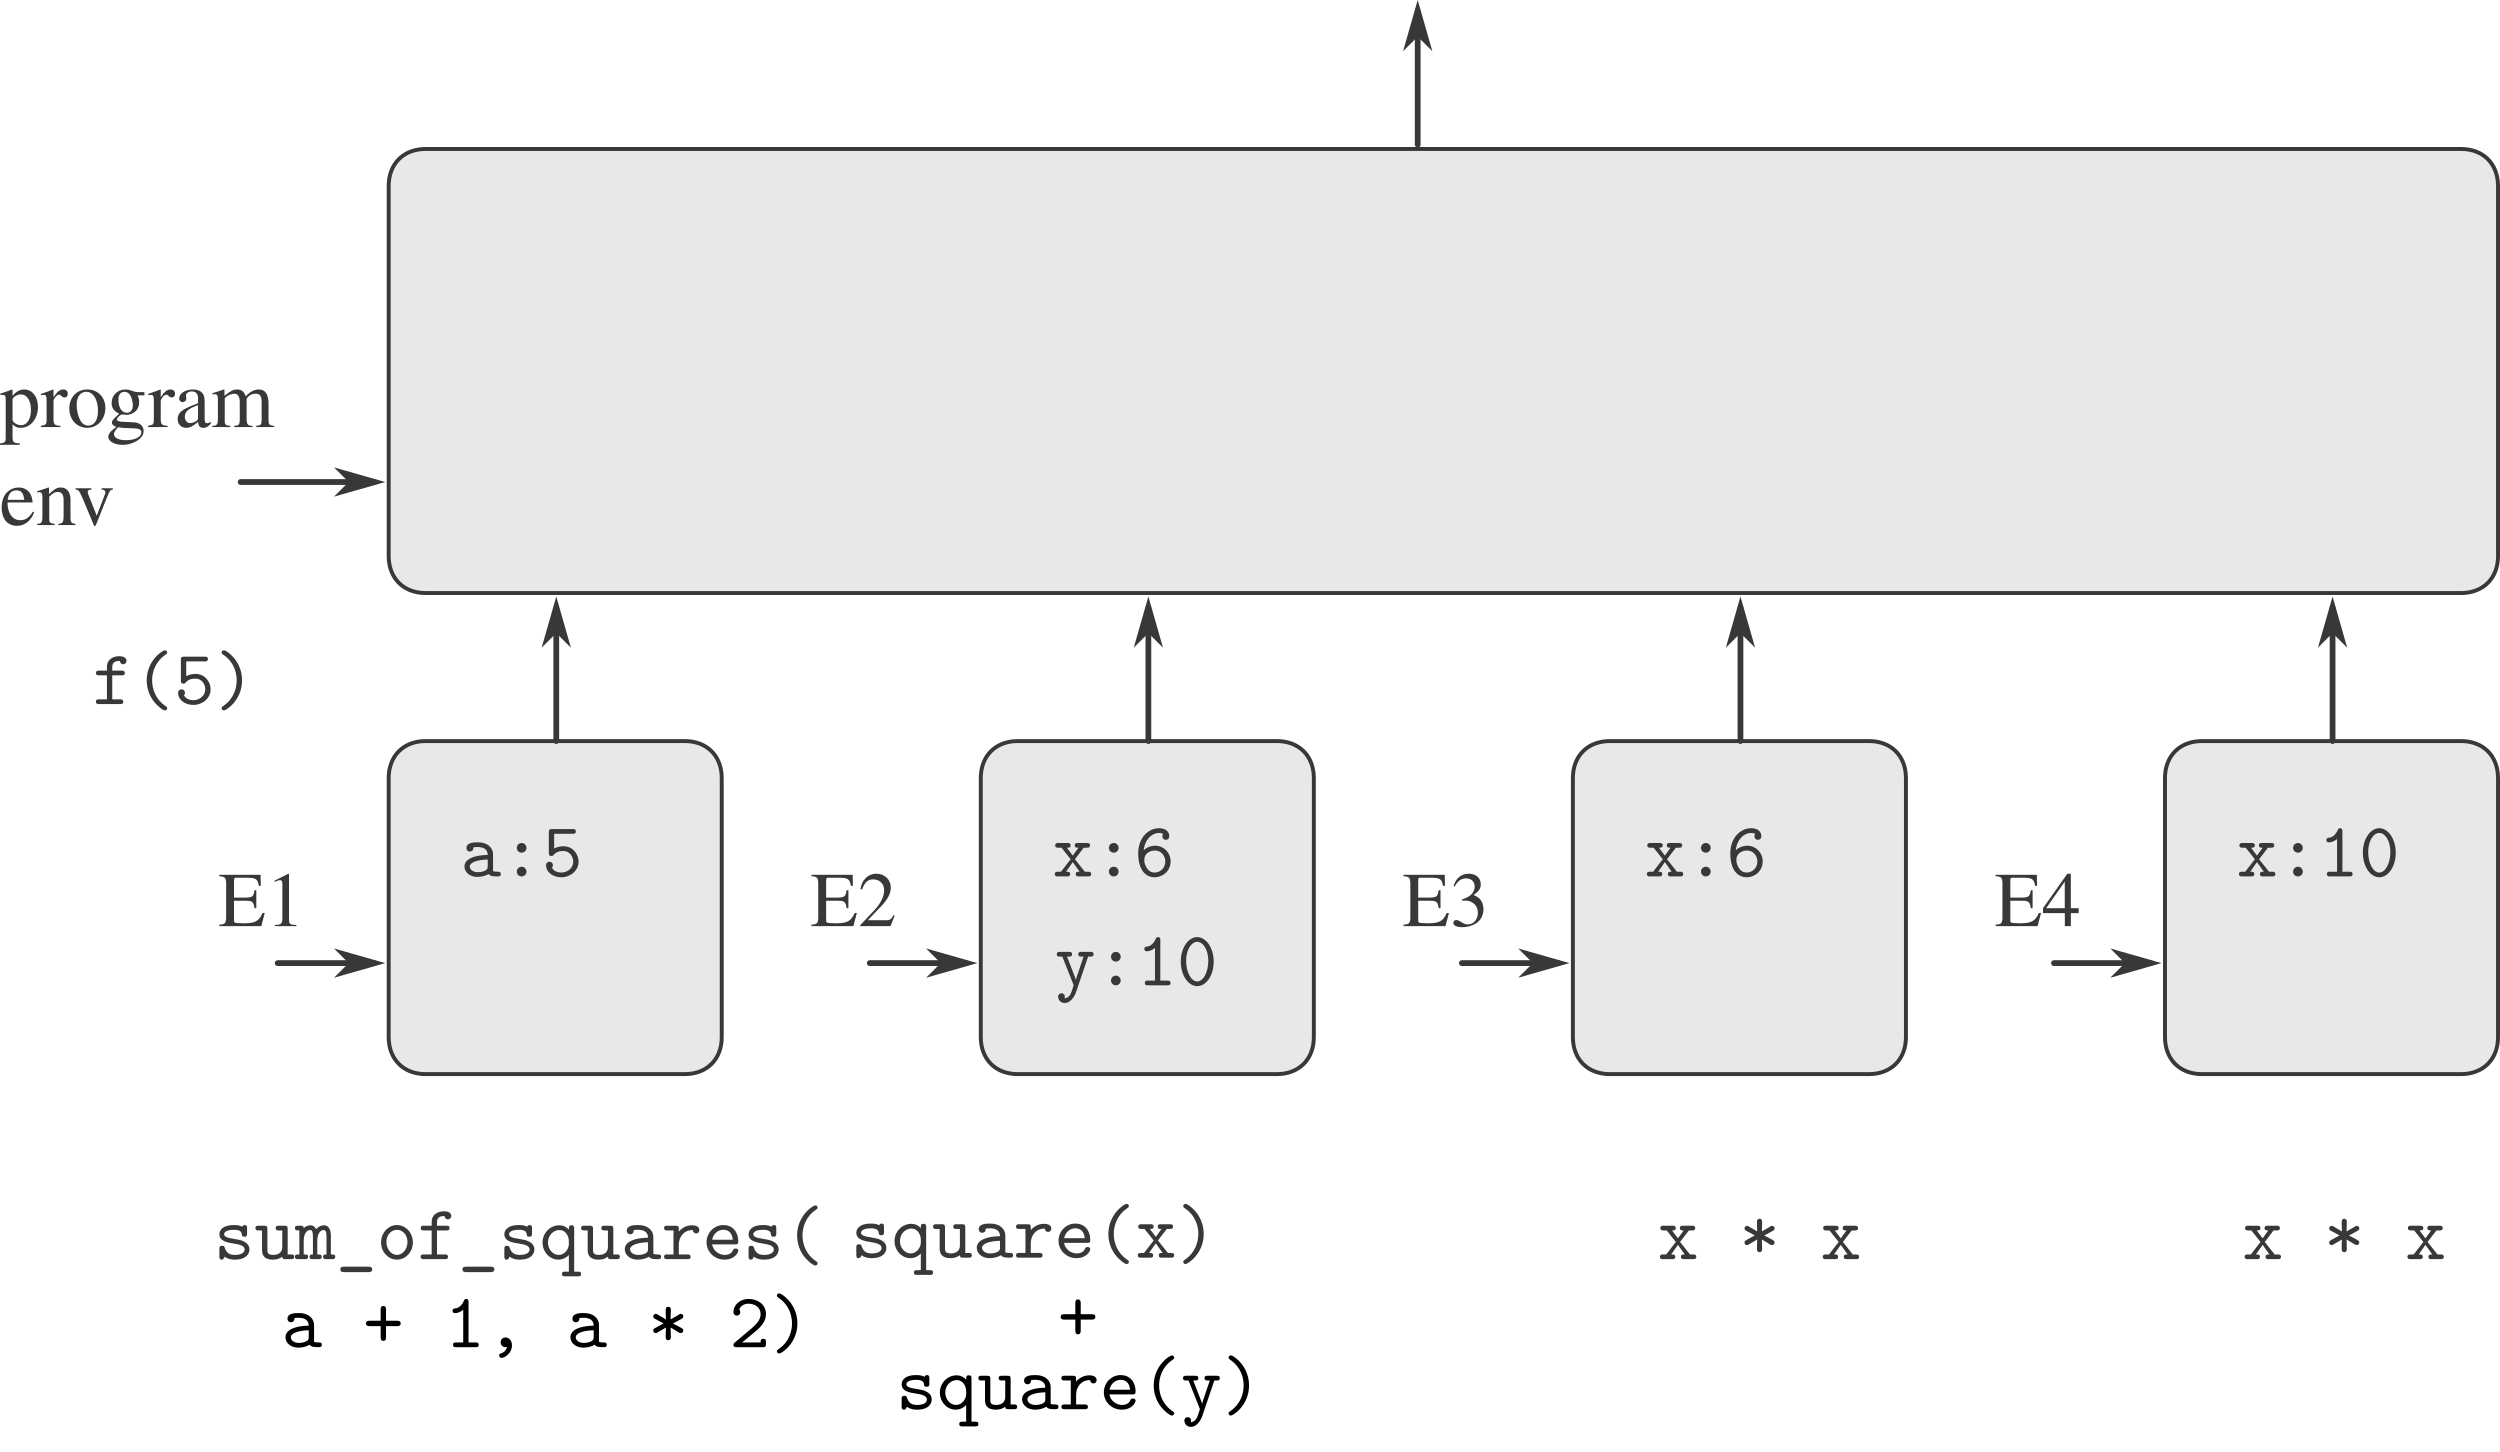
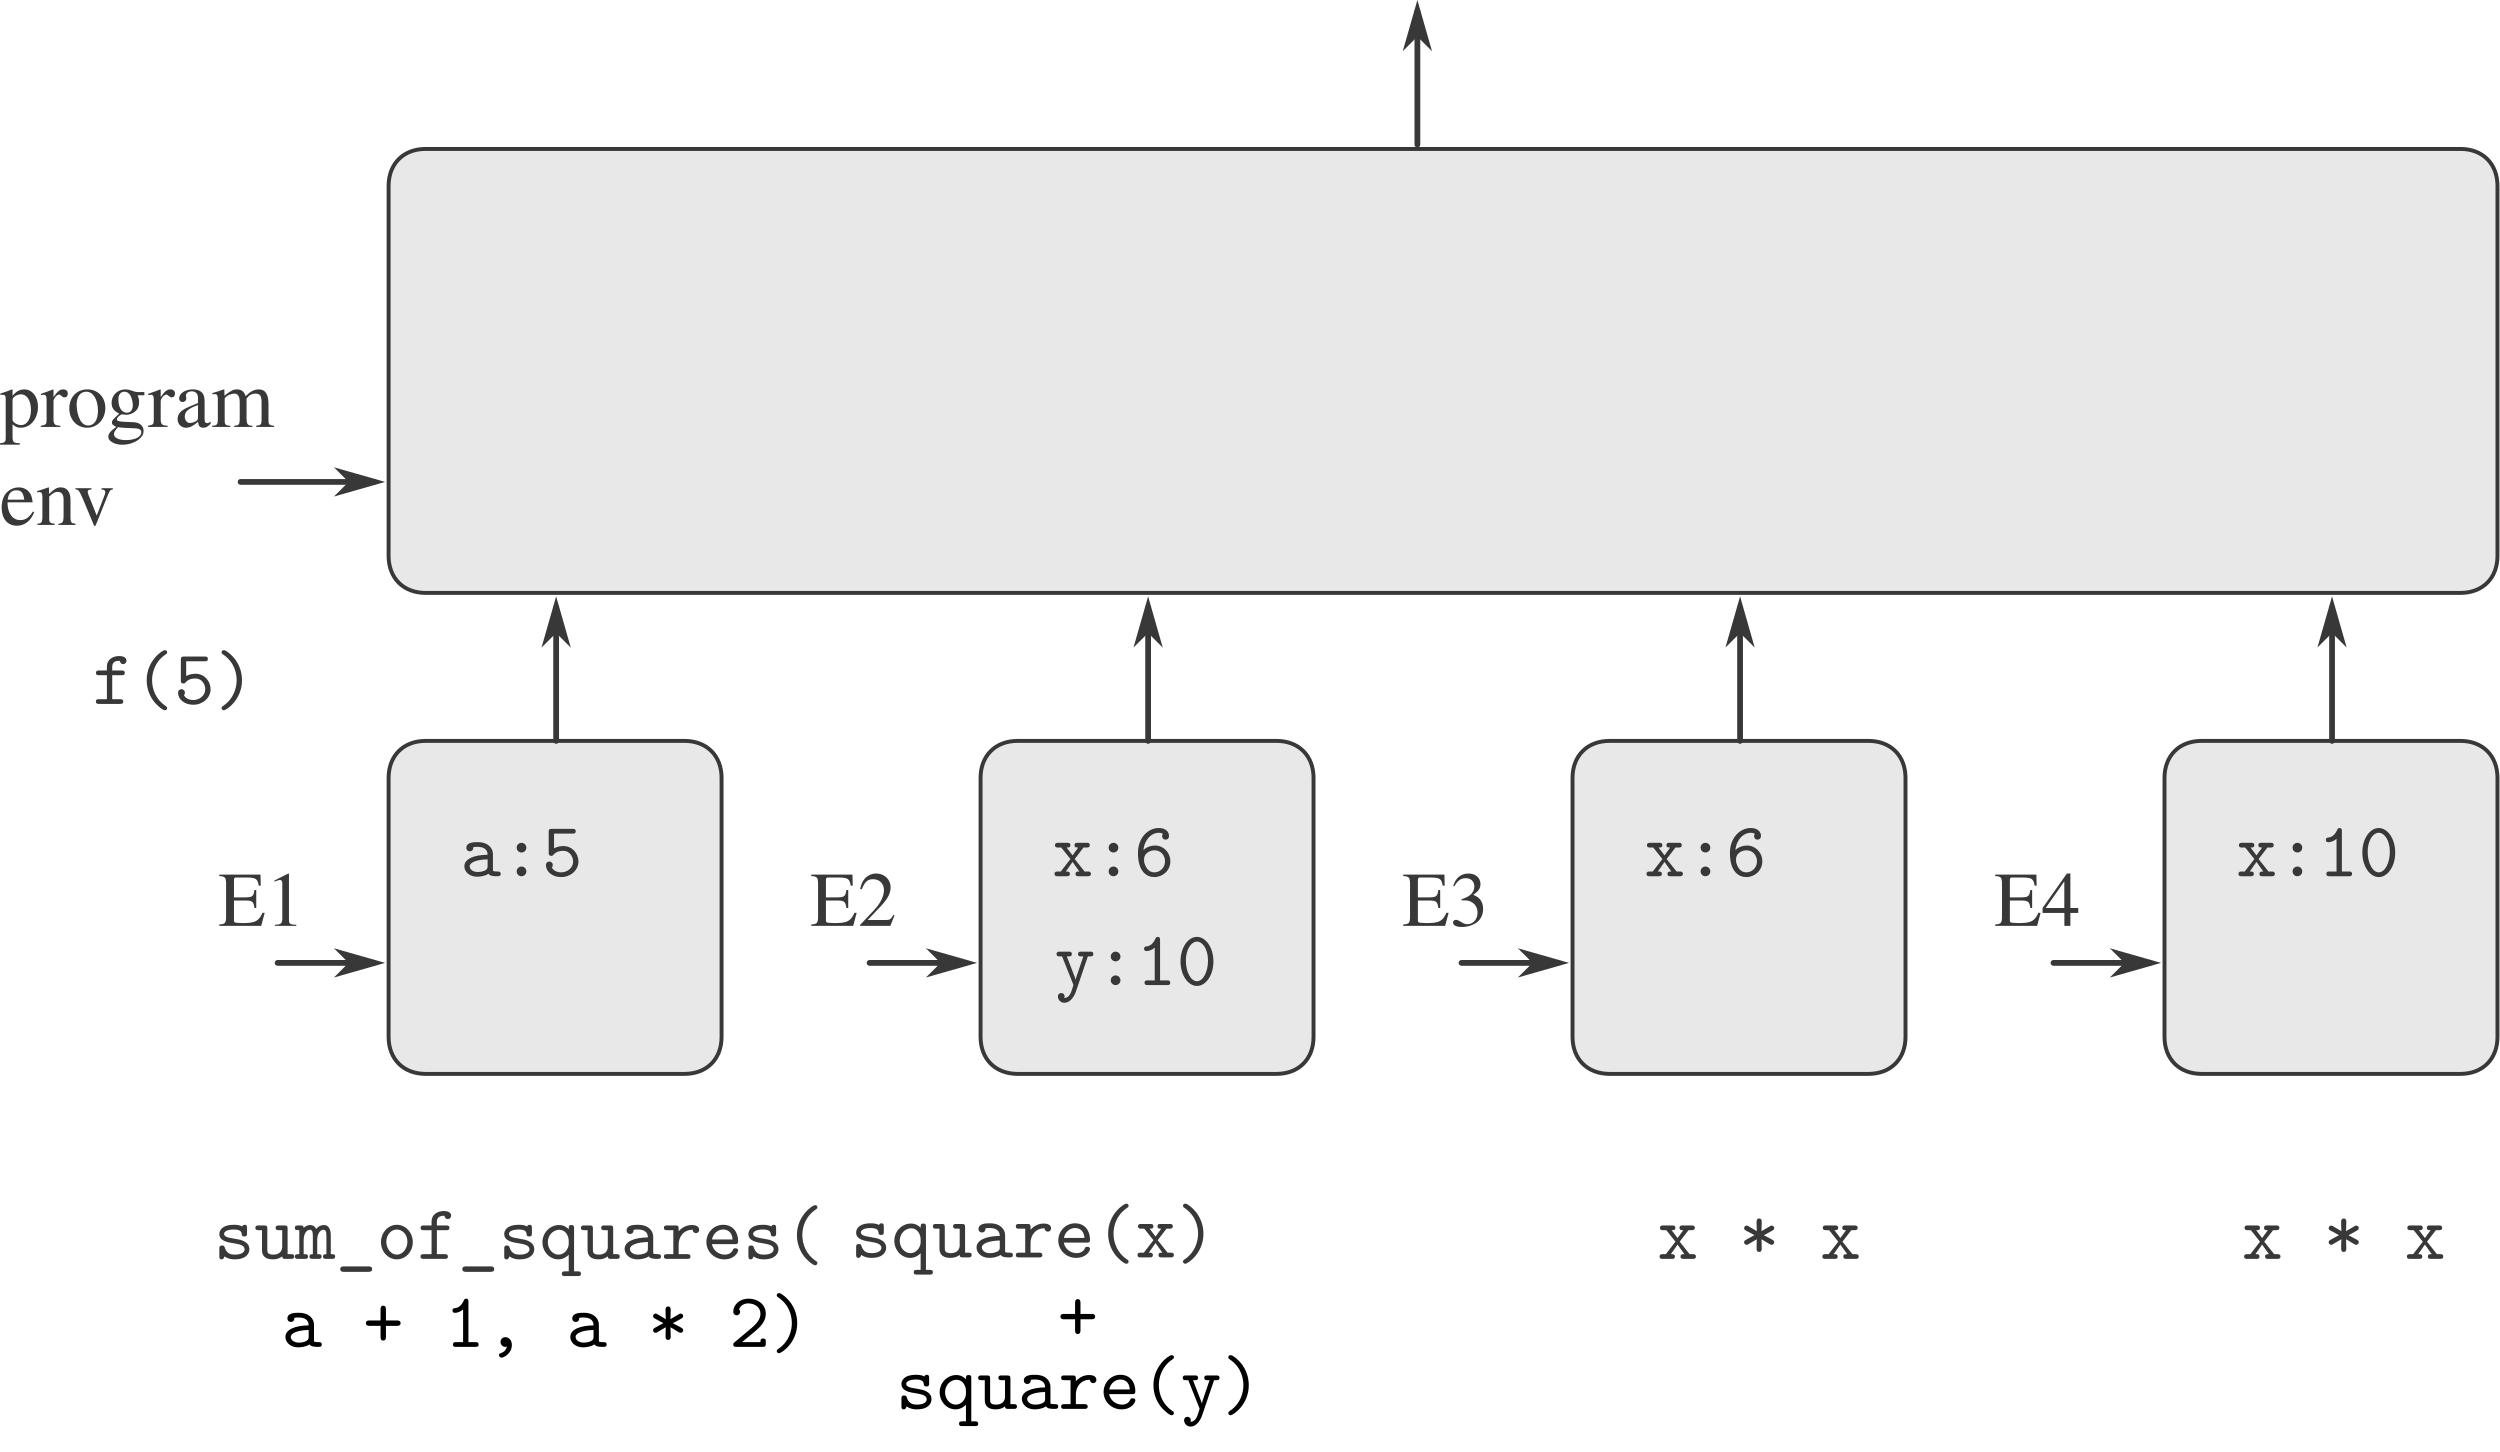
- <svg xmlns="http://www.w3.org/2000/svg" preserveAspectRatio="xMinYMin meet" viewBox="0 0 644.857 374.362" id="svg3170" version="1.1" width="644.857" height="374.362">
+ <svg xmlns="http://www.w3.org/2000/svg" preserveAspectRatio="xMinYMin meet" viewBox="0 0 645 374.362" id="svg3170" version="1.1" width="645" height="374.362">
  <defs id="defs3172">
    <marker refX="0" refY="0" orient="auto" id="Arrow1Mend-6" style="overflow:visible">
      <path d="M 0,0 5,-5 -12.5,0 5,5 Z" transform="matrix(-0.4,0,0,-0.4,-4,0)" id="path3809-6-2" style="fill:#383838;fill-rule:evenodd;stroke:#383838;stroke-width:1pt;marker-start:none" />
    </marker>
    <marker refX="0" refY="0" orient="auto" id="marker3973" style="overflow:visible">
      <path d="M 0,0 5,-5 -12.5,0 5,5 Z" transform="matrix(-0.4,0,0,-0.4,-4,0)" id="path3975" style="fill:#383838;fill-rule:evenodd;stroke:#383838;stroke-width:1pt;marker-start:none" />
    </marker>
    <marker refX="0" refY="0" orient="auto" id="marker3977" style="overflow:visible">
      <path d="M 0,0 5,-5 -12.5,0 5,5 Z" transform="matrix(-0.4,0,0,-0.4,-4,0)" id="path3979" style="fill:#383838;fill-rule:evenodd;stroke:#383838;stroke-width:1pt;marker-start:none" />
    </marker>
    <marker refX="0" refY="0" orient="auto" id="marker3981" style="overflow:visible">
      <path d="M 0,0 5,-5 -12.5,0 5,5 Z" transform="matrix(-0.4,0,0,-0.4,-4,0)" id="path3983" style="fill:#383838;fill-rule:evenodd;stroke:#383838;stroke-width:1pt;marker-start:none" />
    </marker>
    <marker refX="0" refY="0" orient="auto" id="Arrow1Mend" style="overflow:visible">
      <path d="M 0,0 5,-5 -12.5,0 5,5 Z" transform="matrix(-0.4,0,0,-0.4,-4,0)" id="path3809" style="fill:#383838;fill-rule:evenodd;stroke:#383838;stroke-width:1pt;marker-start:none" />
    </marker>
    <marker refX="0" refY="0" orient="auto" id="marker3987" style="overflow:visible">
      <path d="M 0,0 5,-5 -12.5,0 5,5 Z" transform="matrix(-0.4,0,0,-0.4,-4,0)" id="path3989" style="fill:#383838;fill-rule:evenodd;stroke:#383838;stroke-width:1pt;marker-start:none" />
    </marker>
    <marker refX="0" refY="0" orient="auto" id="Arrow1Mend-6-9" style="overflow:visible">
      <path d="M 0,0 5,-5 -12.5,0 5,5 Z" transform="matrix(-0.4,0,0,-0.4,-4,0)" id="path3809-6-2-9" style="fill:#383838;fill-rule:evenodd;stroke:#383838;stroke-width:1pt;marker-start:none" />
    </marker>
    <marker refX="0" refY="0" orient="auto" id="marker4149" style="overflow:visible">
      <path d="M 0,0 5,-5 -12.5,0 5,5 Z" transform="matrix(-0.4,0,0,-0.4,-4,0)" id="path4151" style="fill:#383838;fill-rule:evenodd;stroke:#383838;stroke-width:1pt;marker-start:none" />
    </marker>
    <marker refX="0" refY="0" orient="auto" id="Arrow1Mend-6-2" style="overflow:visible">
      <path d="M 0,0 5,-5 -12.5,0 5,5 Z" transform="matrix(-0.4,0,0,-0.4,-4,0)" id="path3809-6-2-5" style="fill:#383838;fill-rule:evenodd;stroke:#383838;stroke-width:1pt;marker-start:none" />
    </marker>
    <marker refX="0" refY="0" orient="auto" id="marker4580" style="overflow:visible">
      <path d="M 0,0 5,-5 -12.5,0 5,5 Z" transform="matrix(-0.4,0,0,-0.4,-4,0)" id="path4582" style="fill:#383838;fill-rule:evenodd;stroke:#383838;stroke-width:1pt;marker-start:none" />
    </marker>
    <marker refX="0" refY="0" orient="auto" id="Arrow1Mend-6-4" style="overflow:visible">
      <path d="M 0,0 5,-5 -12.5,0 5,5 Z" transform="matrix(-0.4,0,0,-0.4,-4,0)" id="path3809-6-2-51" style="fill:#383838;fill-rule:evenodd;stroke:#383838;stroke-width:1pt;marker-start:none" />
    </marker>
    <marker refX="0" refY="0" orient="auto" id="marker4680" style="overflow:visible">
      <path d="M 0,0 5,-5 -12.5,0 5,5 Z" transform="matrix(-0.4,0,0,-0.4,-4,0)" id="path4682" style="fill:#383838;fill-rule:evenodd;stroke:#383838;stroke-width:1pt;marker-start:none" />
    </marker>
    <marker refX="0" refY="0" orient="auto" id="Arrow1Mend-6-92" style="overflow:visible">
      <path d="M 0,0 5,-5 -12.5,0 5,5 Z" transform="matrix(-0.4,0,0,-0.4,-4,0)" id="path3809-6-2-0" style="fill:#383838;fill-rule:evenodd;stroke:#383838;stroke-width:1pt;marker-start:none" />
    </marker>
  </defs>
  <g transform="translate(-52.92354,-12.55228)" id="layer2" style="display:inline">
    <path d="m 162.727,50.978 h 525.001 c 5.727,0 9.545,3.818 9.545,9.545 v 95.455 c 0,5.727 -3.818,9.545 -9.545,9.545 H 162.727 c -5.727,0 -9.545,-3.818 -9.545,-9.545 V 60.524 c 0,-5.727 3.818,-9.545 9.545,-9.545 z" id="rect5327" style="fill:#e8e8e8;fill-opacity:1;stroke:#383838;stroke-width:1.015;stroke-linecap:round;stroke-linejoin:round;stroke-miterlimit:4;stroke-dasharray:none;stroke-dashoffset:0;stroke-opacity:1" />
    <path d="m 115,136.887 h 34.364" id="path4451" style="fill:none;stroke:#383838;stroke-width:1.488;stroke-linecap:round;stroke-linejoin:round;stroke-miterlimit:4;stroke-dasharray:none;stroke-opacity:1;marker-end:url(#Arrow1Mend-6)" />
    <path d="m 468.182,203.706 h 66.818 c 5.727,0 9.545,3.818 9.545,9.545 v 66.818 c 0,5.727 -3.818,9.545 -9.545,9.545 h -66.818 c -5.727,0 -9.545,-3.818 -9.545,-9.545 V 213.251 c 0,-5.727 3.818,-9.545 9.545,-9.545 z" id="rect5327-2" style="fill:#e8e8e8;fill-opacity:1;stroke:#383838;stroke-width:1.015;stroke-linecap:round;stroke-linejoin:round;stroke-miterlimit:4;stroke-dasharray:none;stroke-dashoffset:0;stroke-opacity:1" />
    <path d="m 430.001,260.978 h 24.818" id="path4451-8" style="fill:none;stroke:#383838;stroke-width:1.488;stroke-linecap:round;stroke-linejoin:round;stroke-miterlimit:4;stroke-dasharray:none;stroke-opacity:1;marker-end:url(#Arrow1Mend-6)" />
    <path d="M 501.864,203.706 V 169.342" id="path4451-8-3" style="fill:none;stroke:#383838;stroke-width:1.488;stroke-linecap:round;stroke-linejoin:round;stroke-miterlimit:4;stroke-dasharray:none;stroke-opacity:1;marker-end:url(#Arrow1Mend-6)" />
    <path d="m 162.727,203.706 h 66.818 c 5.727,0 9.545,3.818 9.545,9.545 v 66.818 c 0,5.727 -3.818,9.545 -9.545,9.545 h -66.818 c -5.727,0 -9.545,-3.818 -9.545,-9.545 V 213.251 c 0,-5.727 3.818,-9.545 9.545,-9.545 z" id="rect5327-2-7" style="fill:#e8e8e8;fill-opacity:1;stroke:#383838;stroke-width:1.015;stroke-linecap:round;stroke-linejoin:round;stroke-miterlimit:4;stroke-dasharray:none;stroke-dashoffset:0;stroke-opacity:1" />
    <path d="m 124.546,260.978 h 24.818" id="path4451-8-5" style="fill:none;stroke:#383838;stroke-width:1.488;stroke-linecap:round;stroke-linejoin:round;stroke-miterlimit:4;stroke-dasharray:none;stroke-opacity:1;marker-end:url(#Arrow1Mend-6)" />
    <path d="M 196.409,203.706 V 169.342" id="path4451-8-3-5" style="fill:none;stroke:#383838;stroke-width:1.488;stroke-linecap:round;stroke-linejoin:round;stroke-miterlimit:4;stroke-dasharray:none;stroke-opacity:1;marker-end:url(#Arrow1Mend-6)" />
    <path d="m 315.455,203.706 h 66.818 c 5.727,0 9.545,3.818 9.545,9.545 v 66.818 c 0,5.727 -3.818,9.545 -9.545,9.545 h -66.818 c -5.727,0 -9.545,-3.818 -9.545,-9.545 V 213.251 c 0,-5.727 3.818,-9.545 9.545,-9.545 z" id="rect5327-2-9" style="fill:#e8e8e8;fill-opacity:1;stroke:#383838;stroke-width:1.015;stroke-linecap:round;stroke-linejoin:round;stroke-miterlimit:4;stroke-dasharray:none;stroke-dashoffset:0;stroke-opacity:1" />
    <path d="m 277.273,260.978 h 24.818" id="path4451-8-9" style="fill:none;stroke:#383838;stroke-width:1.488;stroke-linecap:round;stroke-linejoin:round;stroke-miterlimit:4;stroke-dasharray:none;stroke-opacity:1;marker-end:url(#Arrow1Mend-6)" />
    <path d="M 349.137,203.706 V 169.342" id="path4451-8-3-57" style="fill:none;stroke:#383838;stroke-width:1.488;stroke-linecap:round;stroke-linejoin:round;stroke-miterlimit:4;stroke-dasharray:none;stroke-opacity:1;marker-end:url(#Arrow1Mend-6)" />
    <path d="m 620.91,203.706 h 66.818 c 5.727,0 9.545,3.818 9.545,9.545 v 66.818 c 0,5.727 -3.818,9.545 -9.545,9.545 h -66.818 c -5.727,0 -9.545,-3.818 -9.545,-9.545 V 213.251 c 0,-5.727 3.818,-9.545 9.545,-9.545 z" id="rect5327-2-6" style="fill:#e8e8e8;fill-opacity:1;stroke:#383838;stroke-width:1.015;stroke-linecap:round;stroke-linejoin:round;stroke-miterlimit:4;stroke-dasharray:none;stroke-dashoffset:0;stroke-opacity:1" />
    <path d="m 582.728,260.978 h 24.818" id="path4451-8-34" style="fill:none;stroke:#383838;stroke-width:1.488;stroke-linecap:round;stroke-linejoin:round;stroke-miterlimit:4;stroke-dasharray:none;stroke-opacity:1;marker-end:url(#Arrow1Mend-6)" />
    <path d="M 654.592,203.706 V 169.342" id="path4451-8-3-3" style="fill:none;stroke:#383838;stroke-width:1.488;stroke-linecap:round;stroke-linejoin:round;stroke-miterlimit:4;stroke-dasharray:none;stroke-opacity:1;marker-end:url(#Arrow1Mend-6)" />
    <path d="M 418.609,49.849 V 15.485" id="path4451-8-3-57-2" style="display:inline;fill:none;stroke:#383838;stroke-width:1.488;stroke-linecap:round;stroke-linejoin:round;stroke-miterlimit:4;stroke-dasharray:none;stroke-opacity:1;marker-end:url(#Arrow1Mend-6-92)" />
  </g>
  <g transform="translate(-52.92354,-12.55228)" id="layer3" style="display:inline">
    <text x="631.364" y="337.342" id="text6293-5" xml:space="preserve" style="font-style:normal;font-variant:normal;font-weight:normal;font-stretch:normal;font-size:20px;line-height:125%;font-family:'Latin Modern Mono';-inkscape-font-specification:'Latin Modern Mono';text-align:start;letter-spacing:0px;word-spacing:0px;text-anchor:start;fill:#383838;fill-opacity:1;stroke:none">
      <tspan x="631.364" y="337.342" id="tspan6295-8">x * x</tspan>
    </text>
    <text x="629.908" y="238.621" id="text6297-4" xml:space="preserve" style="font-style:normal;font-variant:normal;font-weight:normal;font-stretch:normal;font-size:20px;line-height:125%;font-family:'Latin Modern Mono';-inkscape-font-specification:'Latin Modern Mono';text-align:start;letter-spacing:0px;word-spacing:0px;text-anchor:start;fill:#383838;fill-opacity:1;stroke:none">
      <tspan x="629.908" y="238.621" id="tspan6299-6">x:10</tspan>
    </text>
    <text x="567.455" y="251.433" id="text6301-1" xml:space="preserve" style="font-style:normal;font-variant:normal;font-weight:normal;font-stretch:normal;font-size:20px;line-height:125%;font-family:'Latin Modern Mono';-inkscape-font-specification:'Latin Modern Mono';text-align:start;letter-spacing:0px;word-spacing:0px;text-anchor:start;fill:#383838;fill-opacity:1;stroke:none">
      <tspan x="567.455" y="251.433" id="tspan6303-99" style="font-style:normal;font-variant:normal;font-weight:normal;font-stretch:normal;font-size:20px;font-family:Times;-inkscape-font-specification:'Times, Normal';font-variant-ligatures:normal;font-variant-caps:normal;font-variant-numeric:normal">E4</tspan>
    </text>
    <text x="480.546" y="337.342" id="text6293" xml:space="preserve" style="font-style:normal;font-variant:normal;font-weight:normal;font-stretch:normal;font-size:20px;line-height:125%;font-family:'Latin Modern Mono';-inkscape-font-specification:'Latin Modern Mono';text-align:start;letter-spacing:0px;word-spacing:0px;text-anchor:start;fill:#383838;fill-opacity:1;stroke:none">
      <tspan x="480.546" y="337.342" id="tspan6295">x * x</tspan>
    </text>
    <text x="477.181" y="238.621" id="text6297" xml:space="preserve" style="font-style:normal;font-variant:normal;font-weight:normal;font-stretch:normal;font-size:20px;line-height:125%;font-family:'Latin Modern Mono';-inkscape-font-specification:'Latin Modern Mono';text-align:start;letter-spacing:0px;word-spacing:0px;text-anchor:start;fill:#383838;fill-opacity:1;stroke:none">
      <tspan x="477.181" y="238.621" id="tspan6299">x:6</tspan>
    </text>
    <text x="414.728" y="251.433" id="text6301" xml:space="preserve" style="font-style:normal;font-variant:normal;font-weight:normal;font-stretch:normal;font-size:20px;line-height:125%;font-family:'Latin Modern Mono';-inkscape-font-specification:'Latin Modern Mono';text-align:start;letter-spacing:0px;word-spacing:0px;text-anchor:start;fill:#383838;fill-opacity:1;stroke:none">
      <tspan x="414.728" y="251.433" id="tspan6303" style="font-style:normal;font-variant:normal;font-weight:normal;font-stretch:normal;font-size:20px;font-family:Times;-inkscape-font-specification:'Times, Normal';font-variant-ligatures:normal;font-variant-caps:normal;font-variant-numeric:normal">E3</tspan>
    </text>
    <text x="345.868" y="336.96" id="text6293-6" xml:space="preserve" style="font-style:normal;font-variant:normal;font-weight:normal;font-stretch:normal;font-size:20px;line-height:125%;font-family:'Latin Modern Mono';-inkscape-font-specification:'Latin Modern Mono';font-variant-ligatures:normal;font-variant-position:normal;font-variant-caps:normal;font-variant-numeric:normal;font-variant-alternates:normal;font-feature-settings:normal;text-indent:0;text-align:center;text-decoration:none;text-decoration-line:none;text-decoration-style:solid;text-decoration-color:#000000;letter-spacing:0px;word-spacing:0px;text-transform:none;writing-mode:lr-tb;direction:ltr;text-orientation:mixed;dominant-baseline:auto;baseline-shift:baseline;text-anchor:middle;white-space:normal;shape-padding:0;opacity:1;vector-effect:none;fill:#383838;fill-opacity:1;stroke:none;stroke-width:1;stroke-linecap:butt;stroke-linejoin:miter;stroke-miterlimit:4;stroke-dasharray:none;stroke-dashoffset:0;stroke-opacity:1">
      <tspan x="345.868" y="336.96" id="tspan986" style="font-style:normal;font-variant:normal;font-weight:normal;font-stretch:normal;font-size:20px;line-height:20px;font-family:'Latin Modern Mono';-inkscape-font-specification:'Latin Modern Mono'">square(x)</tspan>
    </text>
    <text x="324.453" y="238.621" id="text6297-1" xml:space="preserve" style="font-style:normal;font-variant:normal;font-weight:normal;font-stretch:normal;font-size:20px;line-height:125%;font-family:'Latin Modern Mono';-inkscape-font-specification:'Latin Modern Mono';text-align:start;letter-spacing:0px;word-spacing:0px;text-anchor:start;fill:#383838;fill-opacity:1;stroke:none">
      <tspan x="324.453" y="238.621" id="tspan6299-83">x:6</tspan>
    </text>
    <text x="325" y="266.706" id="text6297-5-2" xml:space="preserve" style="font-style:normal;font-variant:normal;font-weight:normal;font-stretch:normal;font-size:20px;line-height:125%;font-family:'Latin Modern Mono';-inkscape-font-specification:'Latin Modern Mono';text-align:start;letter-spacing:0px;word-spacing:0px;text-anchor:start;fill:#383838;fill-opacity:1;stroke:none">
      <tspan x="325" y="266.706" id="tspan6299-9-9">y:10</tspan>
    </text>
    <text x="262" y="251.433" id="text6301-5" xml:space="preserve" style="font-style:normal;font-variant:normal;font-weight:normal;font-stretch:normal;font-size:20px;line-height:125%;font-family:'Latin Modern Mono';-inkscape-font-specification:'Latin Modern Mono';text-align:start;letter-spacing:0px;word-spacing:0px;text-anchor:start;fill:#383838;fill-opacity:1;stroke:none">
      <tspan x="262" y="251.433" id="tspan6303-9" style="font-style:normal;font-variant:normal;font-weight:normal;font-stretch:normal;font-size:20px;font-family:Times;-inkscape-font-specification:'Times, Normal';font-variant-ligatures:normal;font-variant-caps:normal;font-variant-numeric:normal">E2</tspan>
    </text>
    <text x="108.08" y="337.342" id="text6293-4" xml:space="preserve" style="font-style:normal;font-variant:normal;font-weight:normal;font-stretch:normal;font-size:20px;line-height:140%;font-family:'Latin Modern Mono';-inkscape-font-specification:'Latin Modern Mono';text-align:start;letter-spacing:0px;word-spacing:0px;text-anchor:start;fill:#383838;fill-opacity:1;stroke:none">
      <tspan id="tspan982" x="108.08" y="337.342">sum_of_squares(</tspan>
    </text>
    <text x="171.726" y="238.621" id="text6297-9" xml:space="preserve" style="font-style:normal;font-variant:normal;font-weight:normal;font-stretch:normal;font-size:20px;line-height:125%;font-family:'Latin Modern Mono';-inkscape-font-specification:'Latin Modern Mono';text-align:start;letter-spacing:0px;word-spacing:0px;text-anchor:start;fill:#383838;fill-opacity:1;stroke:none">
      <tspan x="171.726" y="238.621" id="tspan6299-8">a:5</tspan>
    </text>
    <text x="109.273" y="251.433" id="text6301-2" xml:space="preserve" style="font-style:normal;font-variant:normal;font-weight:normal;font-stretch:normal;font-size:20px;line-height:125%;font-family:'Latin Modern Mono';-inkscape-font-specification:'Latin Modern Mono';text-align:start;letter-spacing:0px;word-spacing:0px;text-anchor:start;fill:#383838;fill-opacity:1;stroke:none">
      <tspan x="109.273" y="251.433" id="tspan6303-1" style="font-style:normal;font-variant:normal;font-weight:normal;font-stretch:normal;font-size:20px;font-family:Times;-inkscape-font-specification:'Times, Normal';font-variant-ligatures:normal;font-variant-caps:normal;font-variant-numeric:normal">E1</tspan>
    </text>
    <text x="76.818" y="194.16" id="text5485" xml:space="preserve" style="font-style:normal;font-variant:normal;font-weight:normal;font-stretch:normal;font-size:20px;line-height:125%;font-family:'Latin Modern Mono';-inkscape-font-specification:'Latin Modern Mono';text-align:start;letter-spacing:0px;word-spacing:0px;text-anchor:start;fill:#383838;fill-opacity:1;stroke:none">
      <tspan x="76.818" y="194.16" dy="0 0 0 0" id="tspan5589" style="font-style:normal;font-variant:normal;font-weight:normal;font-stretch:normal;font-size:20px;font-family:'Latin Modern Mono';-inkscape-font-specification:'Latin Modern Mono, Normal';font-variant-ligatures:normal;font-variant-caps:normal;font-variant-numeric:normal;font-feature-settings:normal;text-align:start;writing-mode:lr-tb;text-anchor:start">f(5)</tspan>
    </text>
    <text x="52.818" y="122.705" id="text5477" xml:space="preserve" style="font-style:normal;font-variant:normal;font-weight:normal;font-stretch:normal;font-size:21.067px;line-height:120%;font-family:Times;-inkscape-font-specification:'Times, Normal';font-variant-ligatures:normal;font-variant-caps:normal;font-variant-numeric:normal;font-feature-settings:normal;text-align:start;letter-spacing:0px;word-spacing:0px;writing-mode:lr-tb;text-anchor:start;fill:#383838;fill-opacity:1;stroke:none">
      <tspan id="tspan971" x="52.818" y="122.705">program</tspan>
      <tspan id="tspan973" x="52.818" y="147.985">env</tspan>
    </text>
  </g>
  <text xml:space="preserve" style="font-style:normal;font-variant:normal;font-weight:normal;font-stretch:normal;font-size:20px;line-height:25px;font-family:'Latin Modern Mono';-inkscape-font-specification:'Latin Modern Mono';text-align:center;letter-spacing:0px;word-spacing:0px;text-anchor:middle;fill:#000000;fill-opacity:1;stroke:none" x="293.824" y="345.802" id="text969">
    <tspan x="293.824" y="345.802" id="tspan1051">+</tspan>
  </text>
  <text xml:space="preserve" style="font-style:normal;font-variant:normal;font-weight:normal;font-stretch:normal;font-size:20px;line-height:25px;font-family:'Latin Modern Mono';-inkscape-font-specification:'Latin Modern Mono';text-align:center;letter-spacing:0px;word-spacing:0px;text-anchor:middle;fill:#000000;fill-opacity:1;stroke:none" x="294.136" y="363.492" id="text969-2">
    <tspan x="294.136" y="363.492" id="tspan1051-8">square(y)</tspan>
  </text>
  <text id="text1069" y="347.492" x="146.136" style="font-style:normal;font-variant:normal;font-weight:normal;font-stretch:normal;font-size:20px;line-height:25px;font-family:'Latin Modern Mono';-inkscape-font-specification:'Latin Modern Mono';text-align:center;letter-spacing:0px;word-spacing:0px;text-anchor:middle;fill:#000000;fill-opacity:1;stroke:none" xml:space="preserve">
    <tspan id="tspan1067" y="347.492" x="146.136">  a + 1, a * 2)</tspan>
  </text>
</svg>
